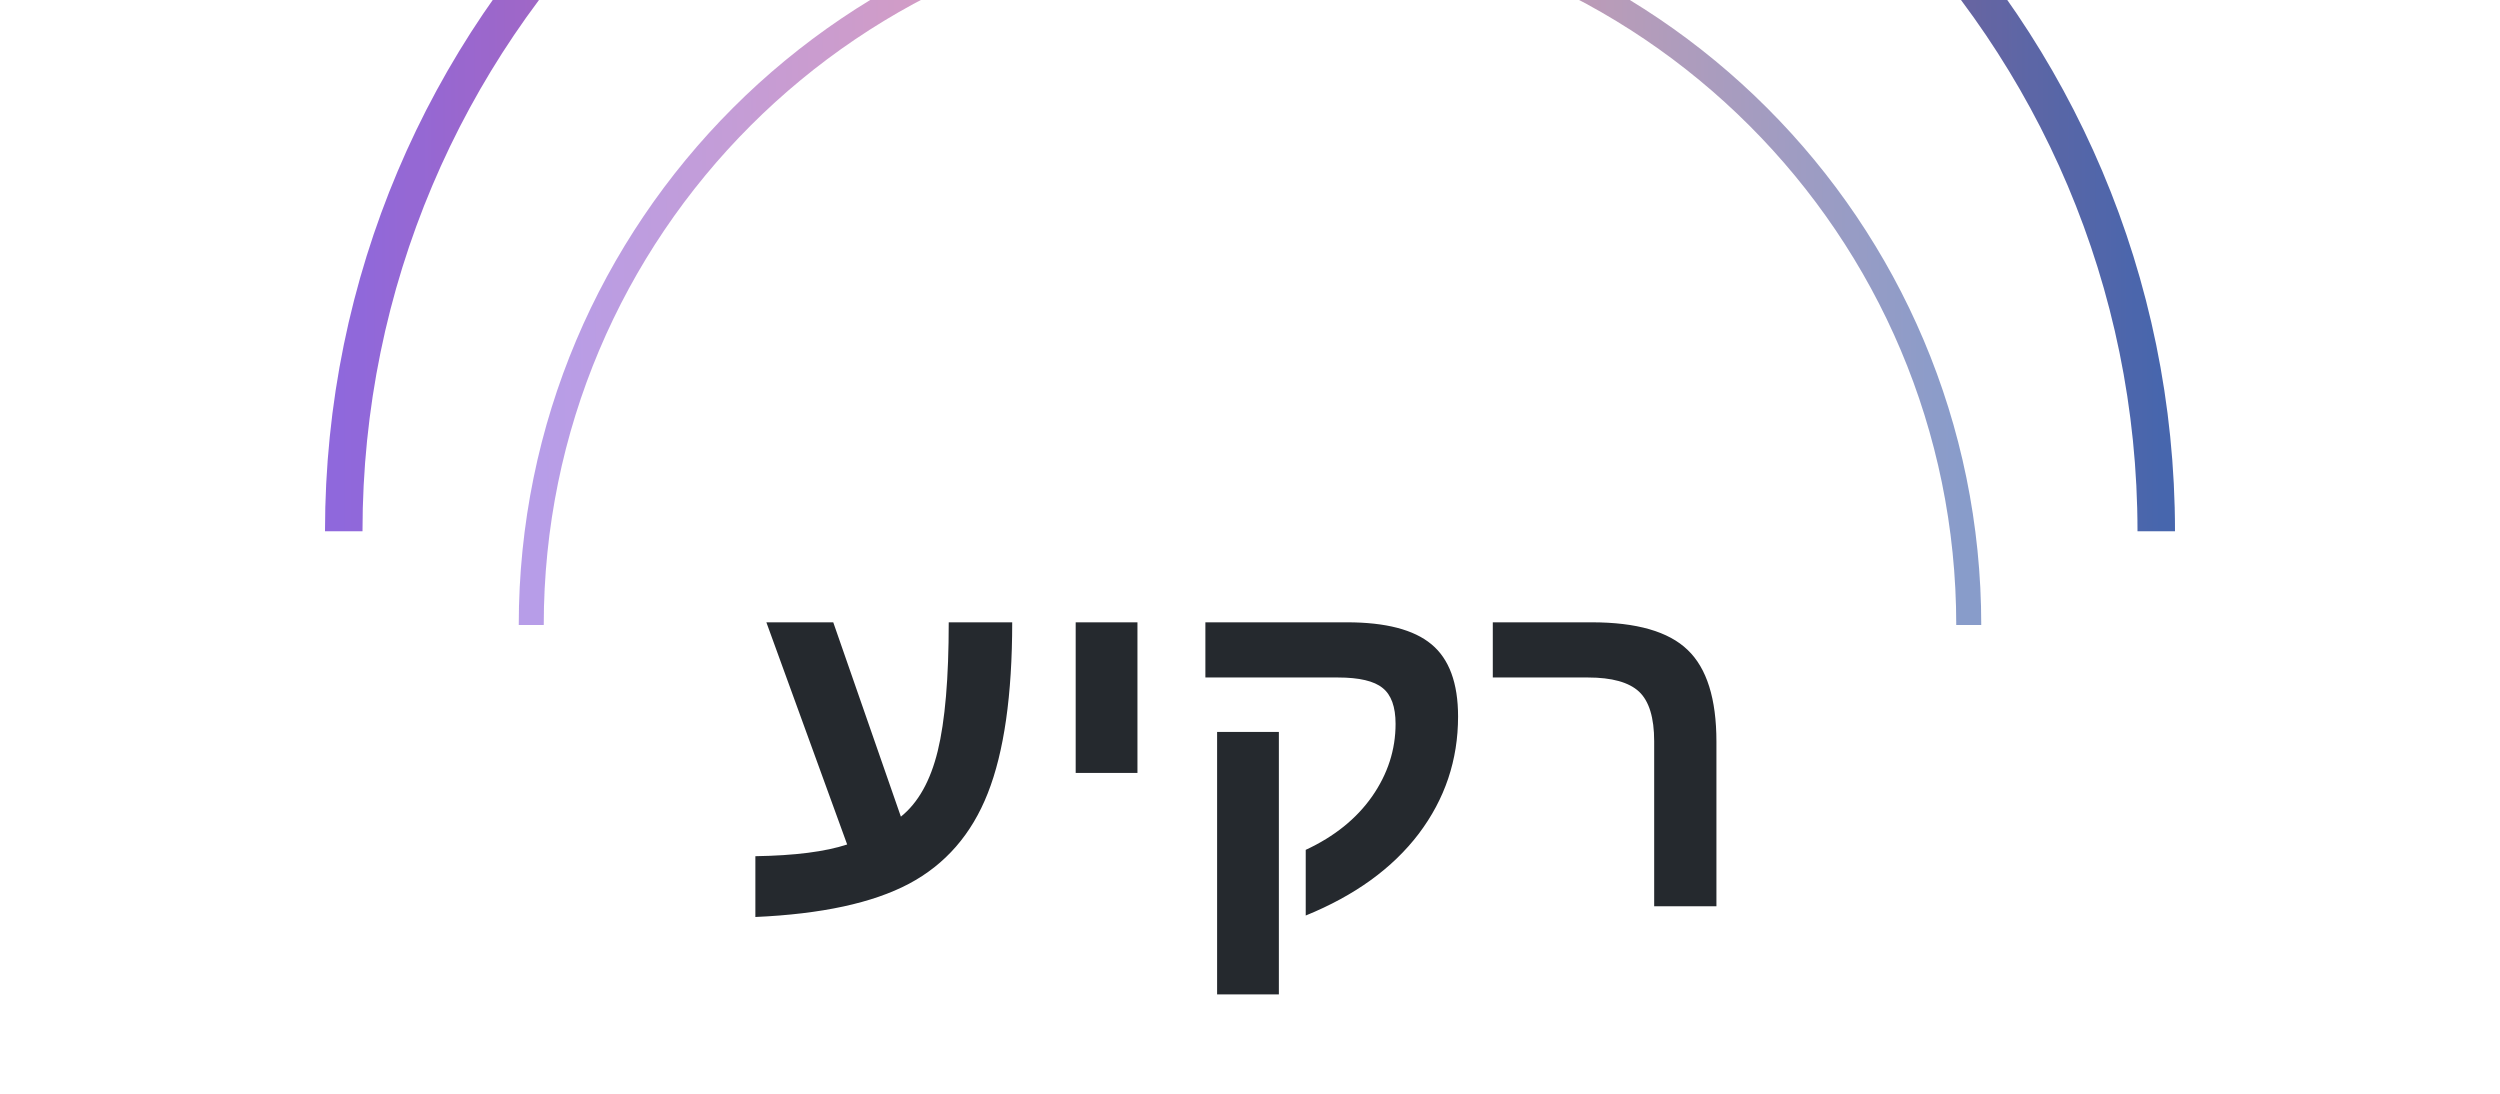
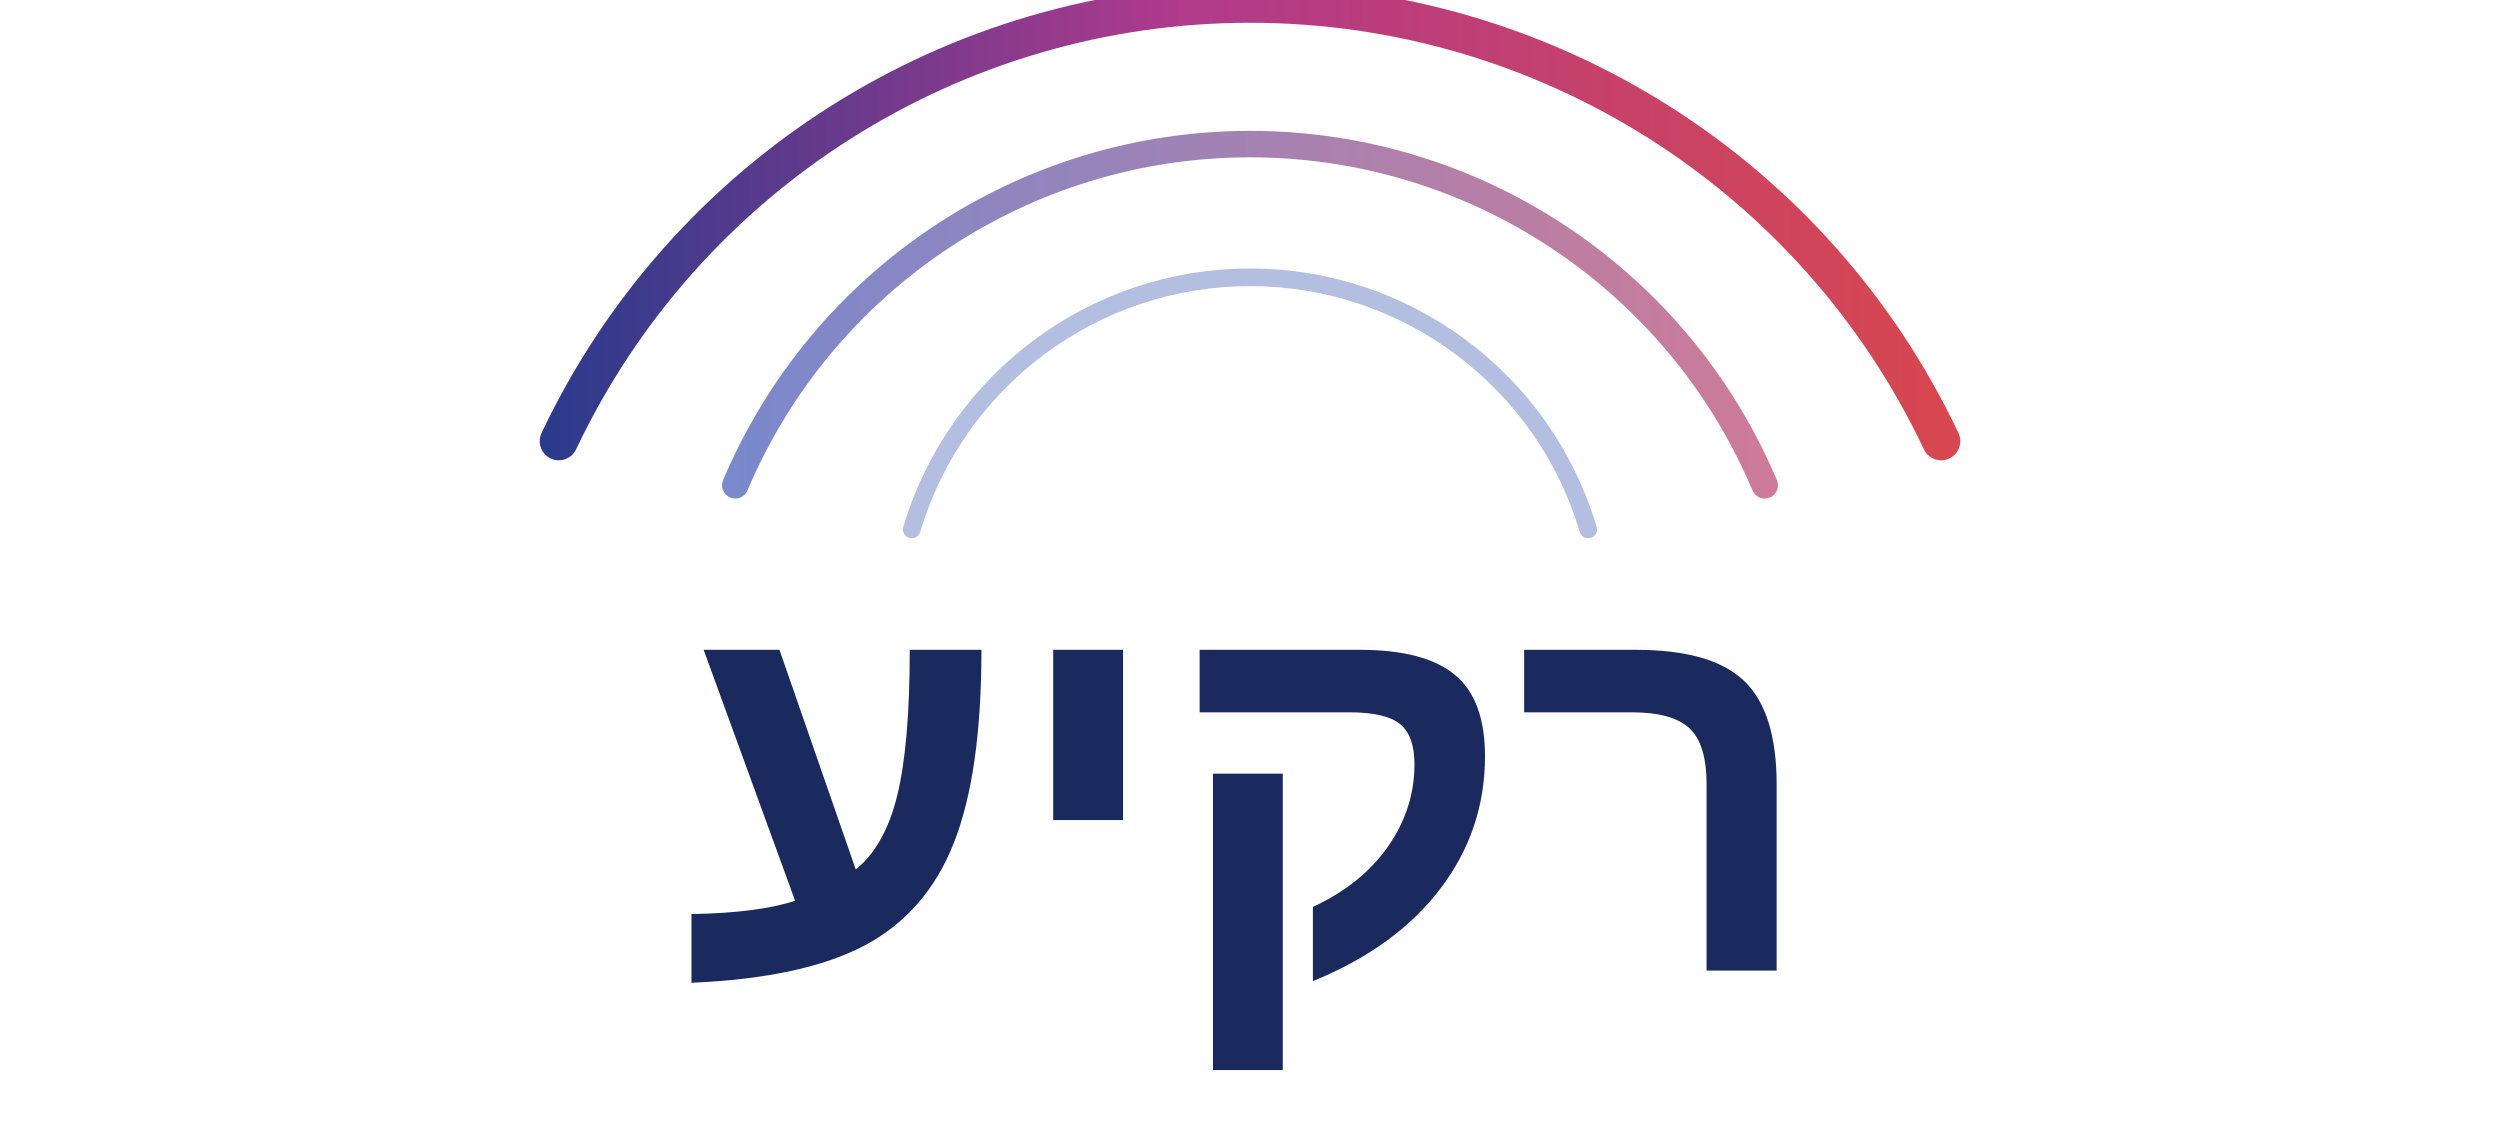
- <svg xmlns="http://www.w3.org/2000/svg" viewBox="0 0 160 70" role="img" aria-label="רקיע">
+ <svg xmlns="http://www.w3.org/2000/svg" viewBox="0 0 170 78" role="img" aria-label="רקיע">
  <defs>
-     <linearGradient id="rg" x1="0" y1="0" x2="1" y2="0">
-       <stop offset="0" stop-color="#7B4DD6" />
-       <stop offset=".5" stop-color="#D6485F" />
-       <stop offset="1" stop-color="#274B9F" />
+     <linearGradient id="rk-a1" x1="0" y1="0" x2="1" y2="0">
+       <stop offset="0" stop-color="#2C3A8C" />
+       <stop offset=".45" stop-color="#B03A8C" />
+       <stop offset="1" stop-color="#D8474F" />
+     </linearGradient>
+     <linearGradient id="rk-a2" x1="0" y1="0" x2="1" y2="0">
+       <stop offset="0" stop-color="#5A6BC0" stop-opacity=".8" />
+       <stop offset="1" stop-color="#C05A7E" stop-opacity=".8" />
    </linearGradient>
  </defs>
-   <path d="M22 34 A38 38 0 0 1 138 34" fill="none" stroke="url(#rg)" stroke-width="2.4" opacity=".85" />
-   <path d="M34 40 A28 28 0 0 1 126 40" fill="none" stroke="url(#rg)" stroke-width="1.6" opacity=".55" />
-   <text x="80" y="58" text-anchor="middle" font-family="Assistant,Arial" font-size="30" font-weight="800" fill="#25292E">רקיע</text>
+   <path d="M38 30 A52 52 0 0 1 132 30" fill="none" stroke="url(#rk-a1)" stroke-width="2.6" stroke-linecap="round" />
+   <path d="M50 33 A38 38 0 0 1 120 33" fill="none" stroke="url(#rk-a2)" stroke-width="1.8" stroke-linecap="round" />
+   <path d="M62 36 A24 24 0 0 1 108 36" fill="none" stroke="#8A9BD0" stroke-width="1.2" stroke-linecap="round" opacity=".65" />
+   <text x="85" y="66" text-anchor="middle" font-family="Assistant,'Segoe UI',Arial,sans-serif" font-size="36" font-weight="800" fill="#1B2A5E">רקיע</text>
</svg>
